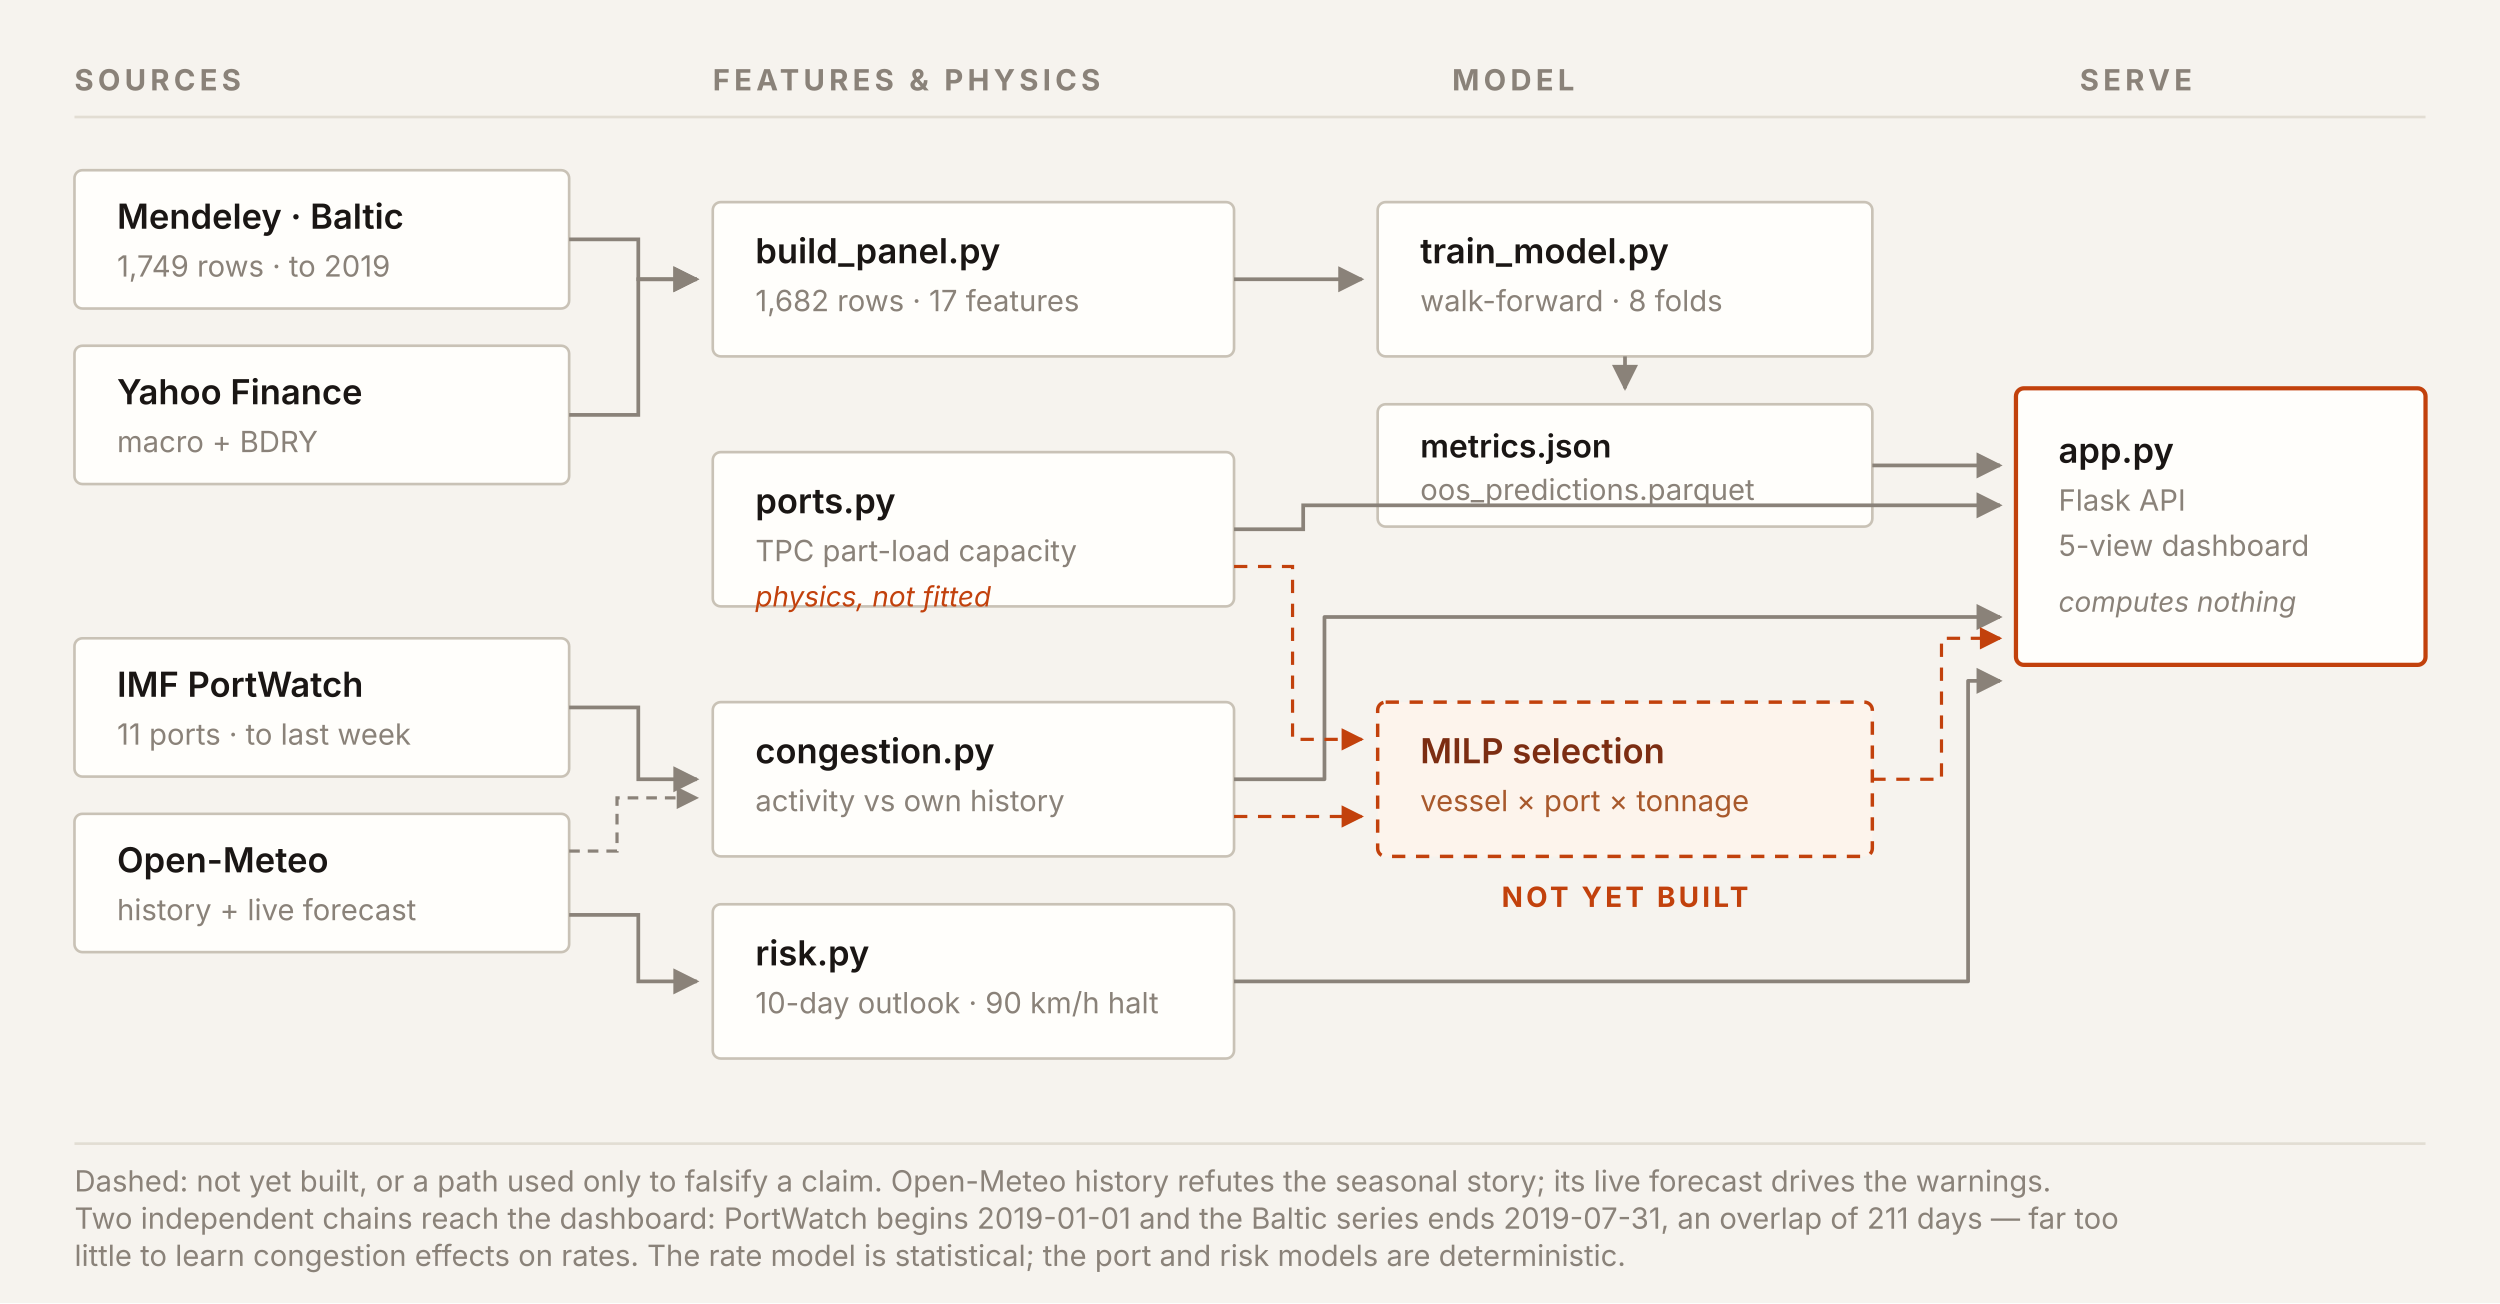
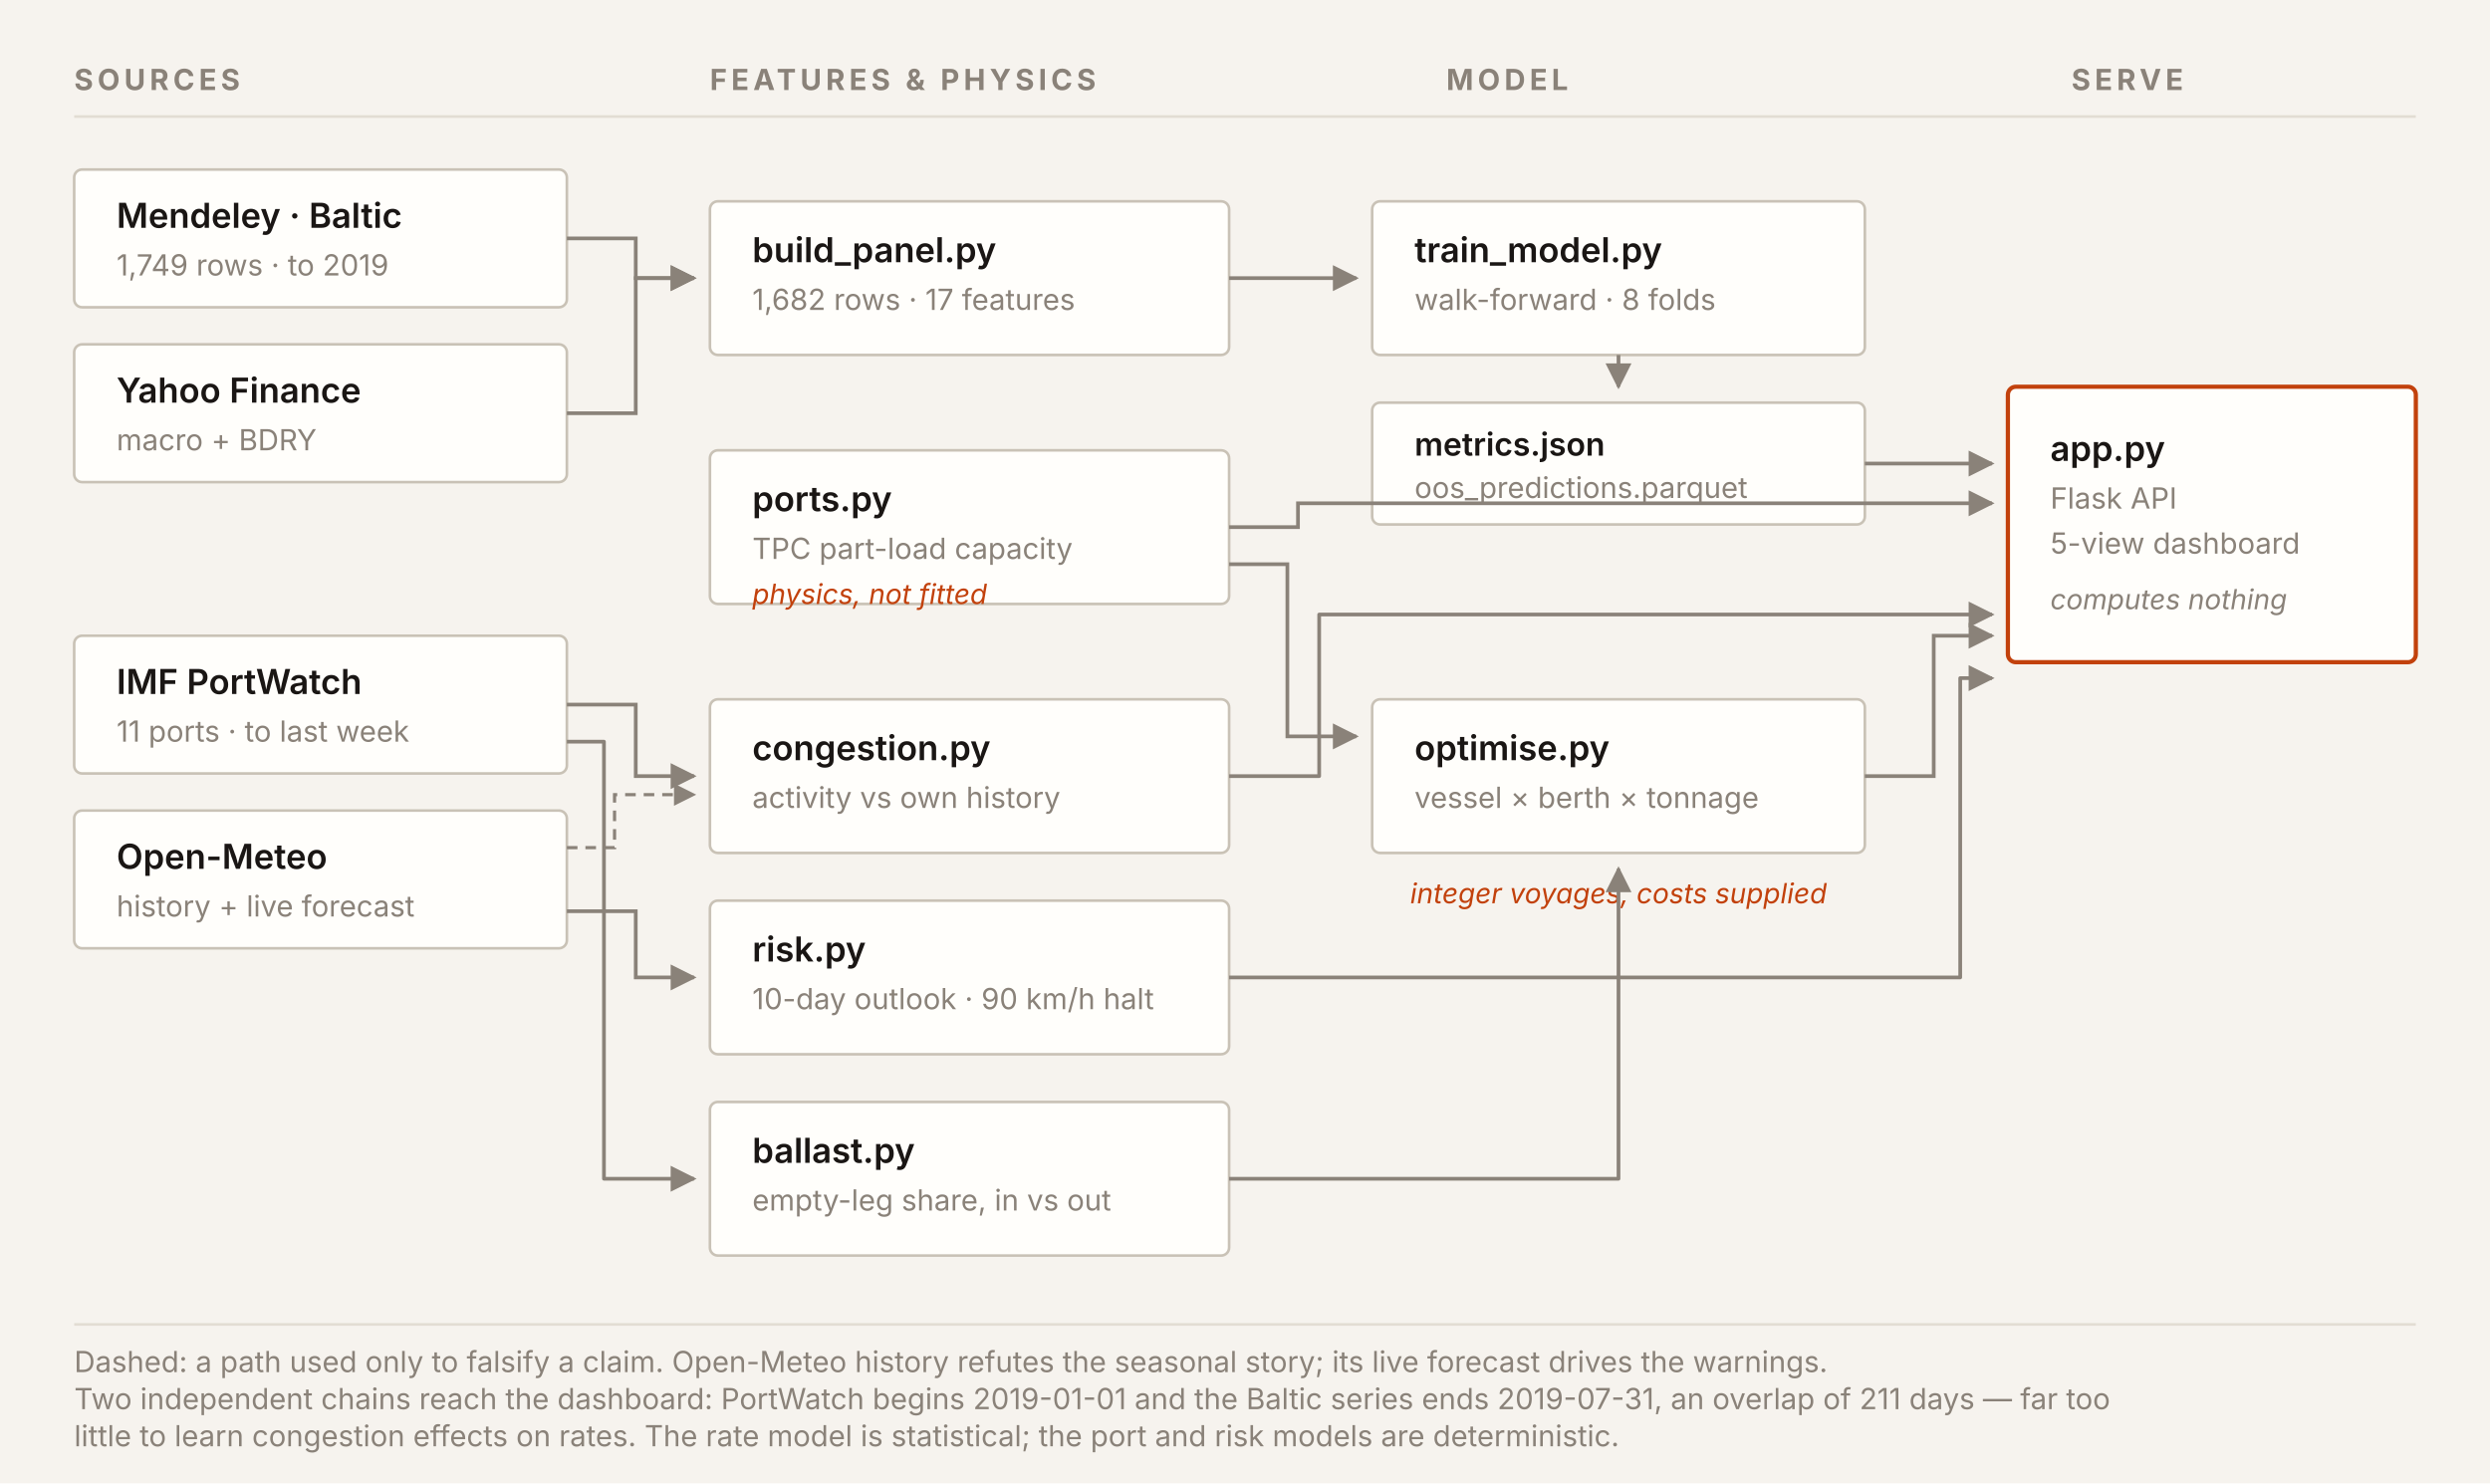
- <svg xmlns="http://www.w3.org/2000/svg" viewBox="0 0 940 490" width="940" height="490" font-family="Inter, 'Segoe UI', system-ui, sans-serif" role="img" aria-label="Data pipeline: Mendeley Baltic indices and Yahoo market data feed build_panel.py, which feeds train_model.py and metrics.json; IMF PortWatch feeds congestion.py; ports.py computes part-load capacity from physics; Open-Meteo history falsifies the seasonal story while its live forecast drives risk.py; all four reach the Flask dashboard. A MILP selection stage is not yet built.">
+ <svg xmlns="http://www.w3.org/2000/svg" viewBox="0 0 940 560" width="940" height="560" font-family="Inter, 'Segoe UI', system-ui, sans-serif" role="img" aria-label="Data pipeline: Mendeley Baltic indices and Yahoo market data feed build_panel.py, which feeds train_model.py and metrics.json; IMF PortWatch feeds congestion.py; ports.py computes part-load capacity from physics; Open-Meteo history falsifies the seasonal story while its live forecast drives risk.py; all four reach the Flask dashboard. A MILP selection stage is not yet built.">
  <defs>
    <marker id="a" viewBox="0 0 10 10" refX="9" refY="5" markerWidth="7" markerHeight="7" orient="auto-start-reverse">
      <path d="M0 0 L10 5 L0 10 z" fill="#8a8279" />
    </marker>
    <marker id="ad" viewBox="0 0 10 10" refX="9" refY="5" markerWidth="7" markerHeight="7" orient="auto-start-reverse">
      <path d="M0 0 L10 5 L0 10 z" fill="#c2410c" />
    </marker>
  </defs>
-   <rect width="940" height="490" fill="#f6f3ee" />
+   <rect width="940" height="560" fill="#f6f3ee" />
  <g font-size="11" font-weight="700" letter-spacing="1.6" fill="#8a8279">
    <text x="28" y="34">SOURCES</text>
    <text x="268" y="34">FEATURES &amp; PHYSICS</text>
    <text x="546" y="34">MODEL</text>
    <text x="782" y="34">SERVE</text>
  </g>
  <g stroke="#e2ddd3" stroke-width="1">
    <line x1="28" y1="44" x2="912" y2="44" />
  </g>
  <g fill="#fffefb" stroke="#c9c2b6" stroke-width="1">
    <rect x="28" y="64" width="186" height="52" rx="3" />
    <rect x="28" y="130" width="186" height="52" rx="3" />
    <rect x="28" y="240" width="186" height="52" rx="3" />
    <rect x="28" y="306" width="186" height="52" rx="3" />
  </g>
  <g font-size="13" font-weight="600" fill="#1a1614">
    <text x="44" y="86">Mendeley · Baltic</text>
    <text x="44" y="152">Yahoo Finance</text>
    <text x="44" y="262">IMF PortWatch</text>
    <text x="44" y="328">Open-Meteo</text>
  </g>
  <g font-size="11" fill="#8a8279">
    <text x="44" y="104">1,749 rows · to 2019</text>
    <text x="44" y="170">macro + BDRY</text>
    <text x="44" y="280">11 ports · to last week</text>
    <text x="44" y="346">history + live forecast</text>
  </g>
  <g fill="#fffefb" stroke="#c9c2b6" stroke-width="1">
    <rect x="268" y="76" width="196" height="58" rx="3" />
    <rect x="268" y="170" width="196" height="58" rx="3" />
    <rect x="268" y="264" width="196" height="58" rx="3" />
    <rect x="268" y="340" width="196" height="58" rx="3" />
+     <rect x="268" y="416" width="196" height="58" rx="3" />
  </g>
  <g font-size="13" font-weight="600" fill="#1a1614">
    <text x="284" y="99">build_panel.py</text>
    <text x="284" y="193">ports.py</text>
    <text x="284" y="287">congestion.py</text>
    <text x="284" y="363">risk.py</text>
+     <text x="284" y="439">ballast.py</text>
  </g>
  <g font-size="11" fill="#8a8279">
    <text x="284" y="117">1,682 rows · 17 features</text>
    <text x="284" y="211">TPC part-load capacity</text>
    <text x="284" y="305">activity vs own history</text>
    <text x="284" y="381">10-day outlook · 90 km/h halt</text>
+     <text x="284" y="457">empty-leg share, in vs out</text>
  </g>
  <text x="284" y="228" font-size="10.5" fill="#c2410c" font-style="italic">physics, not fitted</text>
  <g fill="#fffefb" stroke="#c9c2b6" stroke-width="1">
    <rect x="518" y="76" width="186" height="58" rx="3" />
    <rect x="518" y="152" width="186" height="46" rx="3" />
  </g>
  <text x="534" y="99" font-size="13" font-weight="600" fill="#1a1614">train_model.py</text>
  <text x="534" y="117" font-size="11" fill="#8a8279">walk-forward · 8 folds</text>
  <text x="534" y="172" font-size="12" font-weight="600" fill="#1a1614">metrics.json</text>
  <text x="534" y="188" font-size="11" fill="#8a8279">oos_predictions.parquet</text>
-   <rect x="518" y="264" width="186" height="58" rx="3" fill="#fdf4ec" stroke="#c2410c" stroke-width="1.3" stroke-dasharray="5 4" />
-   <text x="534" y="287" font-size="13" font-weight="600" fill="#7c2d12">MILP selection</text>
-   <text x="534" y="305" font-size="11" fill="#a8592c">vessel × port × tonnage</text>
-   <text x="611" y="341" font-size="10.5" font-weight="700" fill="#c2410c" letter-spacing="1.2" text-anchor="middle">NOT YET BUILT</text>
+   <rect x="518" y="264" width="186" height="58" rx="3" fill="#fffefb" stroke="#c9c2b6" stroke-width="1" />
+   <text x="534" y="287" font-size="13" font-weight="600" fill="#1a1614">optimise.py</text>
+   <text x="534" y="305" font-size="11" fill="#8a8279">vessel × berth × tonnage</text>
+   <text x="611" y="341" font-size="10.5" fill="#c2410c" font-style="italic" text-anchor="middle">integer voyages, costs supplied</text>
  <rect x="758" y="146" width="154" height="104" rx="3" fill="#fffefb" stroke="#c2410c" stroke-width="1.6" />
  <text x="774" y="174" font-size="13" font-weight="600" fill="#1a1614">app.py</text>
  <text x="774" y="192" font-size="11" fill="#8a8279">Flask API</text>
  <text x="774" y="209" font-size="11" fill="#8a8279">5-view dashboard</text>
  <text x="774" y="230" font-size="10.5" fill="#8a8279" font-style="italic">computes nothing</text>
  <g stroke="#8a8279" stroke-width="1.4" fill="none" marker-end="url(#a)">
    <path d="M214 90 H240 V105 H262" />
    <path d="M214 156 H240 V105 H262" />
    <path d="M214 266 H240 V293 H262" />
    <path d="M214 344 H240 V369 H262" />
    <path d="M464 105 H512" />
    <path d="M611 134 V146" />
    <path d="M704 175 H752" />
    <path d="M464 199 H490 V190 H752" />
    <path d="M464 293 H498 V232 H752" stroke-linejoin="round" />
    <path d="M464 369 H740 V256 H752" stroke-linejoin="round" />
+     <path d="M214 280 H228 V445 H262" stroke-linejoin="round" />
+     <path d="M464 445 H611 V328" stroke-linejoin="round" />
  </g>
  <path d="M214 320 H232 V300 H262" stroke="#8a8279" stroke-width="1.2" fill="none" stroke-dasharray="4 3" marker-end="url(#a)" />
-   <g stroke="#c2410c" stroke-width="1.2" fill="none" stroke-dasharray="5 4" marker-end="url(#ad)">
+   <g stroke="#8a8279" stroke-width="1.4" fill="none" marker-end="url(#a)">
    <path d="M464 213 H486 V278 H512" />
-     <path d="M464 307 H512" />
+     <path d="M704 293 H730 V240 H752" />
  </g>
-   <path d="M704 293 H730 V240 H752" stroke="#c2410c" stroke-width="1.2" fill="none" stroke-dasharray="5 4" marker-end="url(#ad)" />
-   <line x1="28" y1="430" x2="912" y2="430" stroke="#e2ddd3" stroke-width="1" />
+   <line x1="28" y1="500" x2="912" y2="500" stroke="#e2ddd3" stroke-width="1" />
  <g font-size="11" fill="#8a8279">
-     <text x="28" y="448">Dashed: not yet built, or a path used only to falsify a claim. Open-Meteo history refutes the seasonal story; its live forecast drives the warnings.</text>
-     <text x="28" y="462">Two independent chains reach the dashboard: PortWatch begins 2019-01-01 and the Baltic series ends 2019-07-31, an overlap of 211 days — far too</text>
-     <text x="28" y="476">little to learn congestion effects on rates. The rate model is statistical; the port and risk models are deterministic.</text>
+     <text x="28" y="518">Dashed: a path used only to falsify a claim. Open-Meteo history refutes the seasonal story; its live forecast drives the warnings.</text>
+     <text x="28" y="532">Two independent chains reach the dashboard: PortWatch begins 2019-01-01 and the Baltic series ends 2019-07-31, an overlap of 211 days — far too</text>
+     <text x="28" y="546">little to learn congestion effects on rates. The rate model is statistical; the port and risk models are deterministic.</text>
  </g>
</svg>
